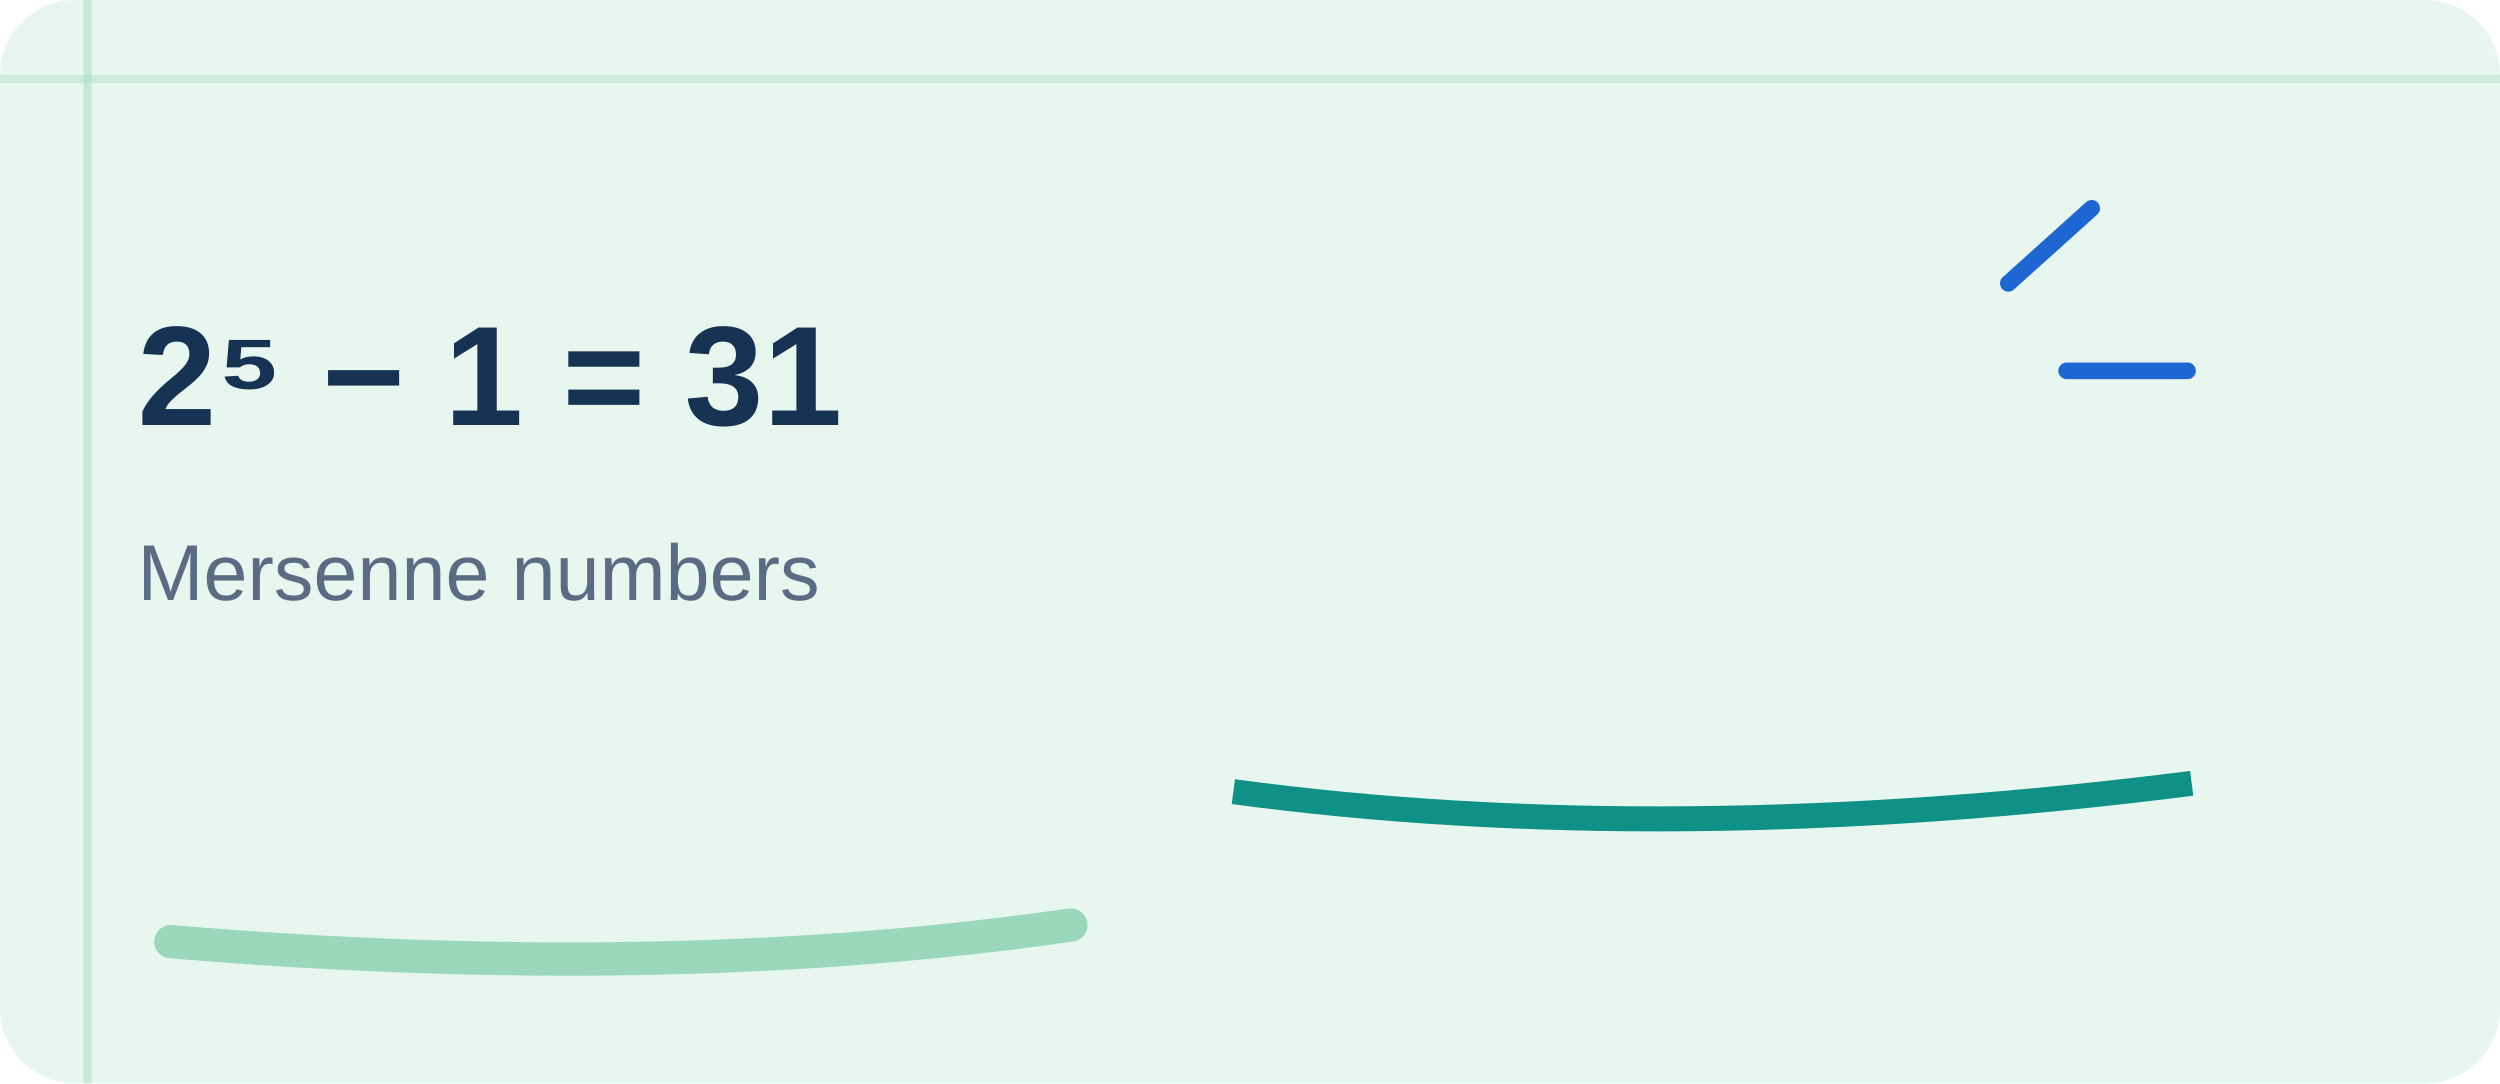
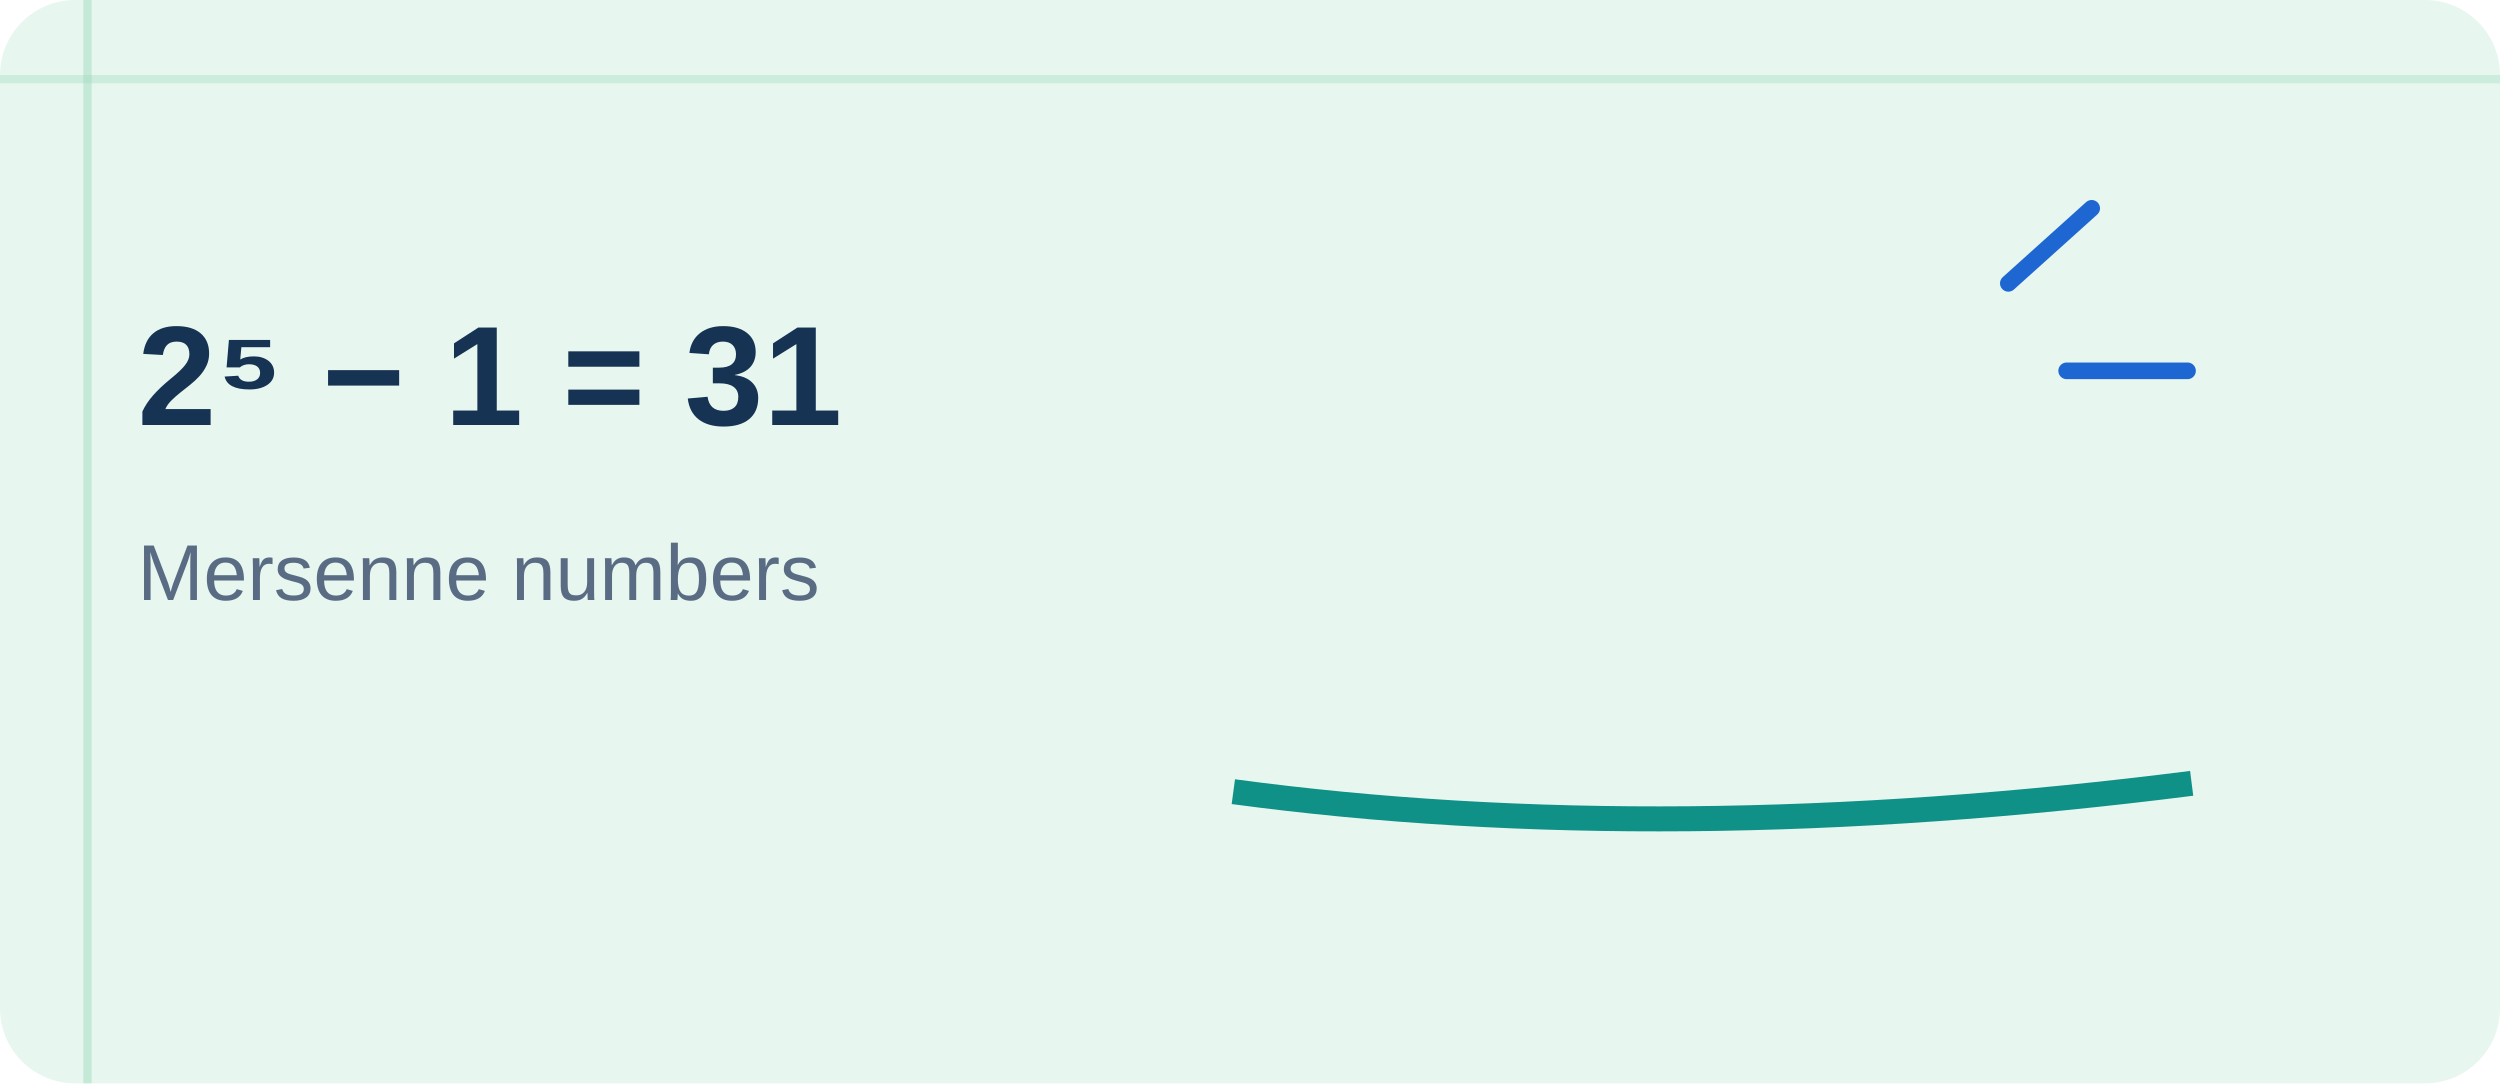
<svg xmlns="http://www.w3.org/2000/svg" viewBox="0 0 600 260" role="img" aria-labelledby="title">
  <rect width="600" height="260" rx="18" fill="#e7f7ef" />
  <path d="M0 19 L600 19" stroke="#9bd8bb" stroke-opacity=".35" stroke-width="2" />
  <path d="M21 0 V260" stroke="#9bd8bb" stroke-opacity=".45" stroke-width="2" />
-   <path d="M41 226 Q160 236 257 222" stroke="#9bd8bb" stroke-width="8" fill="none" stroke-linecap="round" />
  <text x="33" y="102" fill="#173354" font-size="34" font-family="Trebuchet MS,Segoe UI,Arial,sans-serif" font-weight="700">2⁵ − 1 = 31</text>
  <text x="33" y="144" fill="#5a6c83" font-size="19" font-family="Trebuchet MS,Segoe UI,Arial,sans-serif">Mersenne numbers</text>
  <path d="M296 190 Q400 204 526 188" stroke="#0f9187" stroke-width="6" fill="none" />
  <path d="M482 68 l20 -18 M496 89 h29" stroke="#1e67d2" stroke-width="4" stroke-linecap="round" />
</svg>
